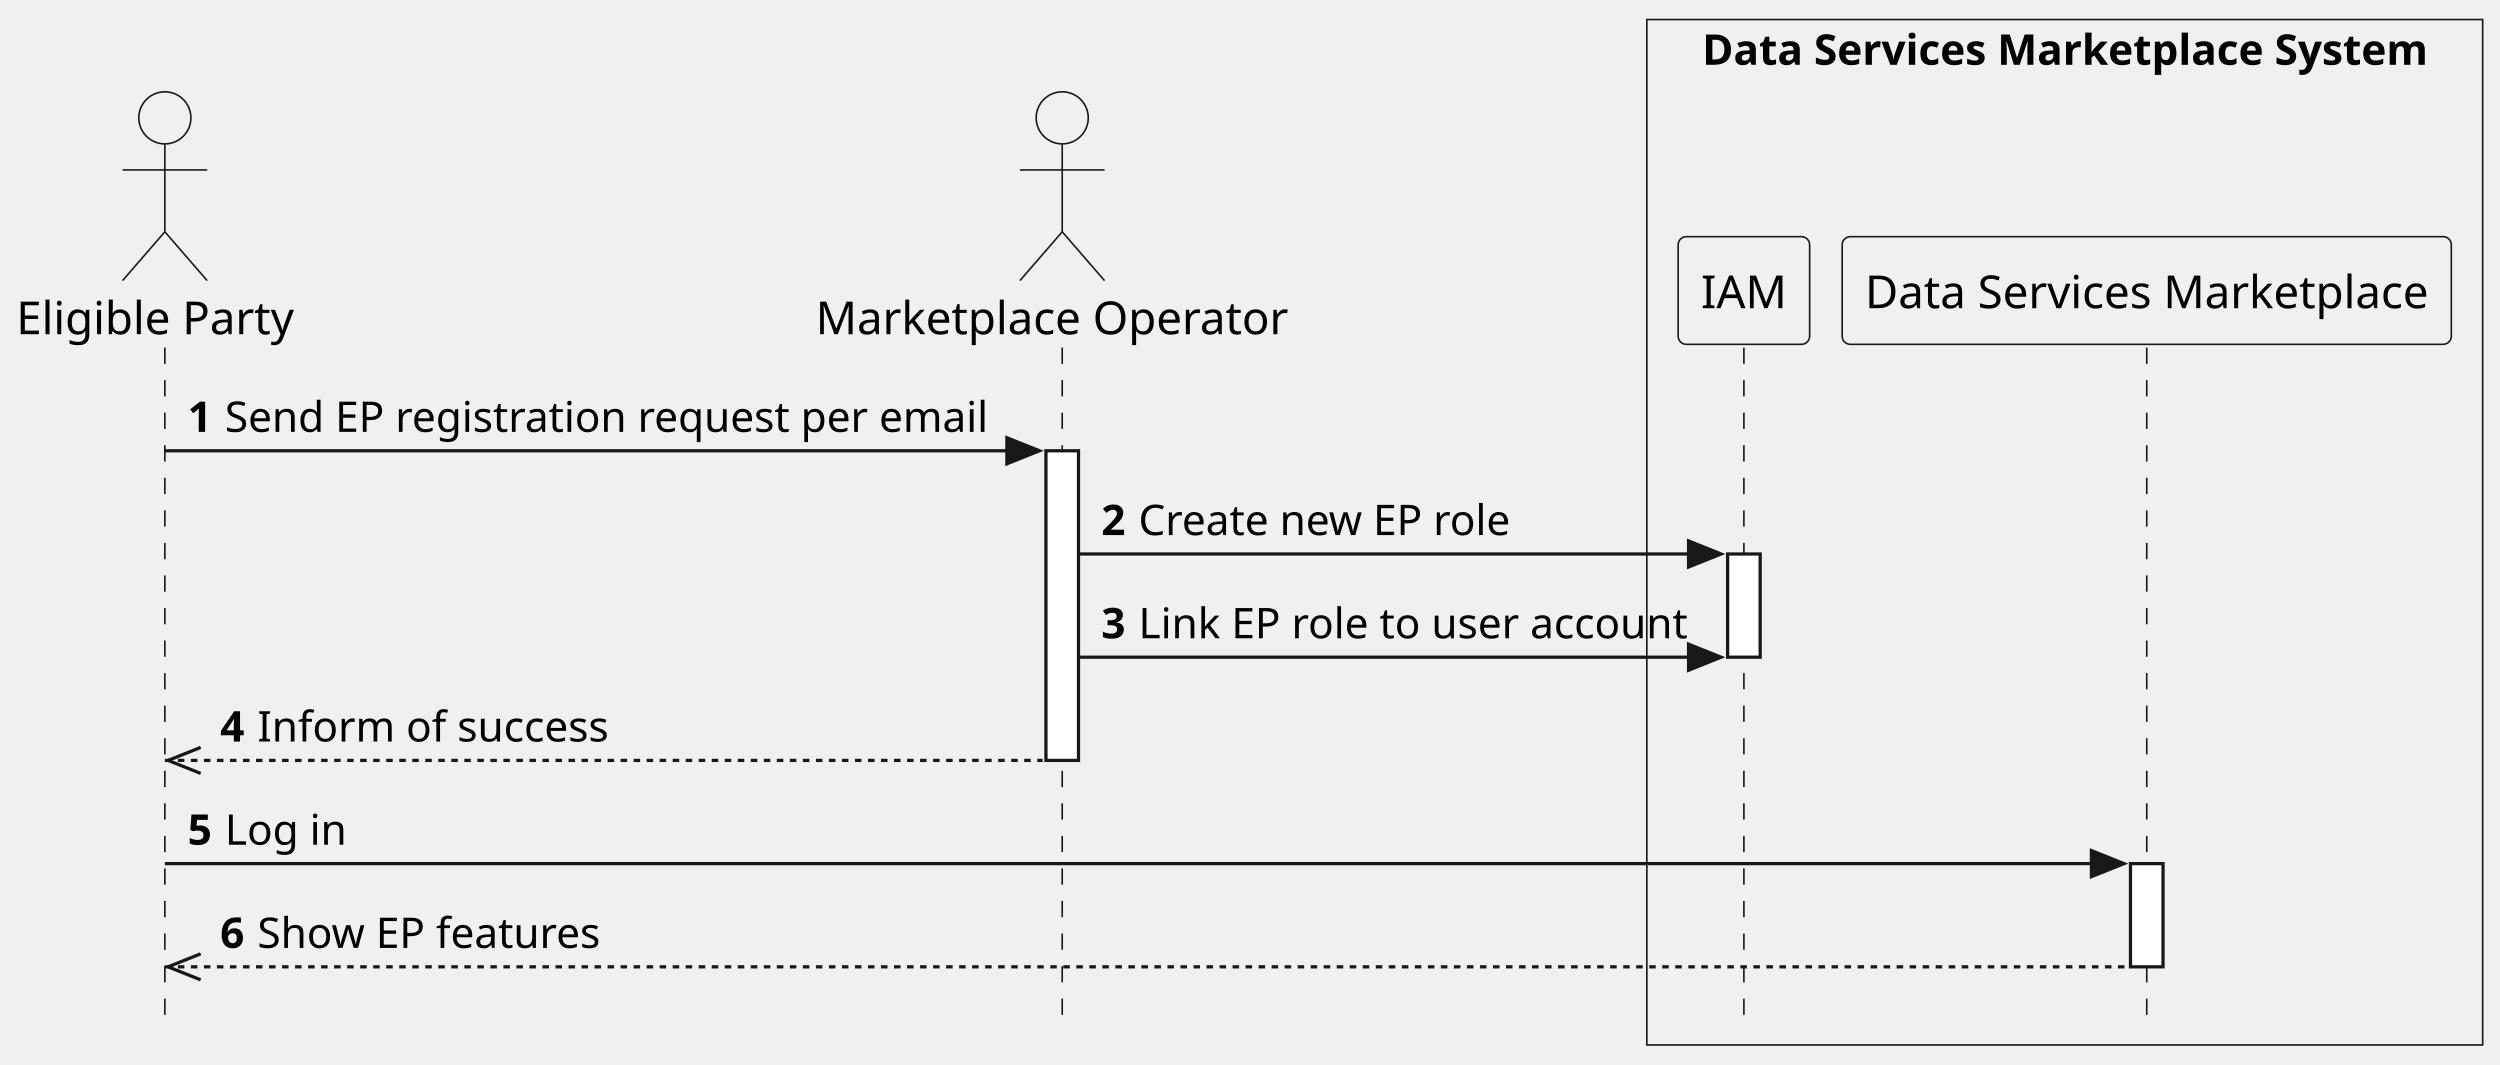
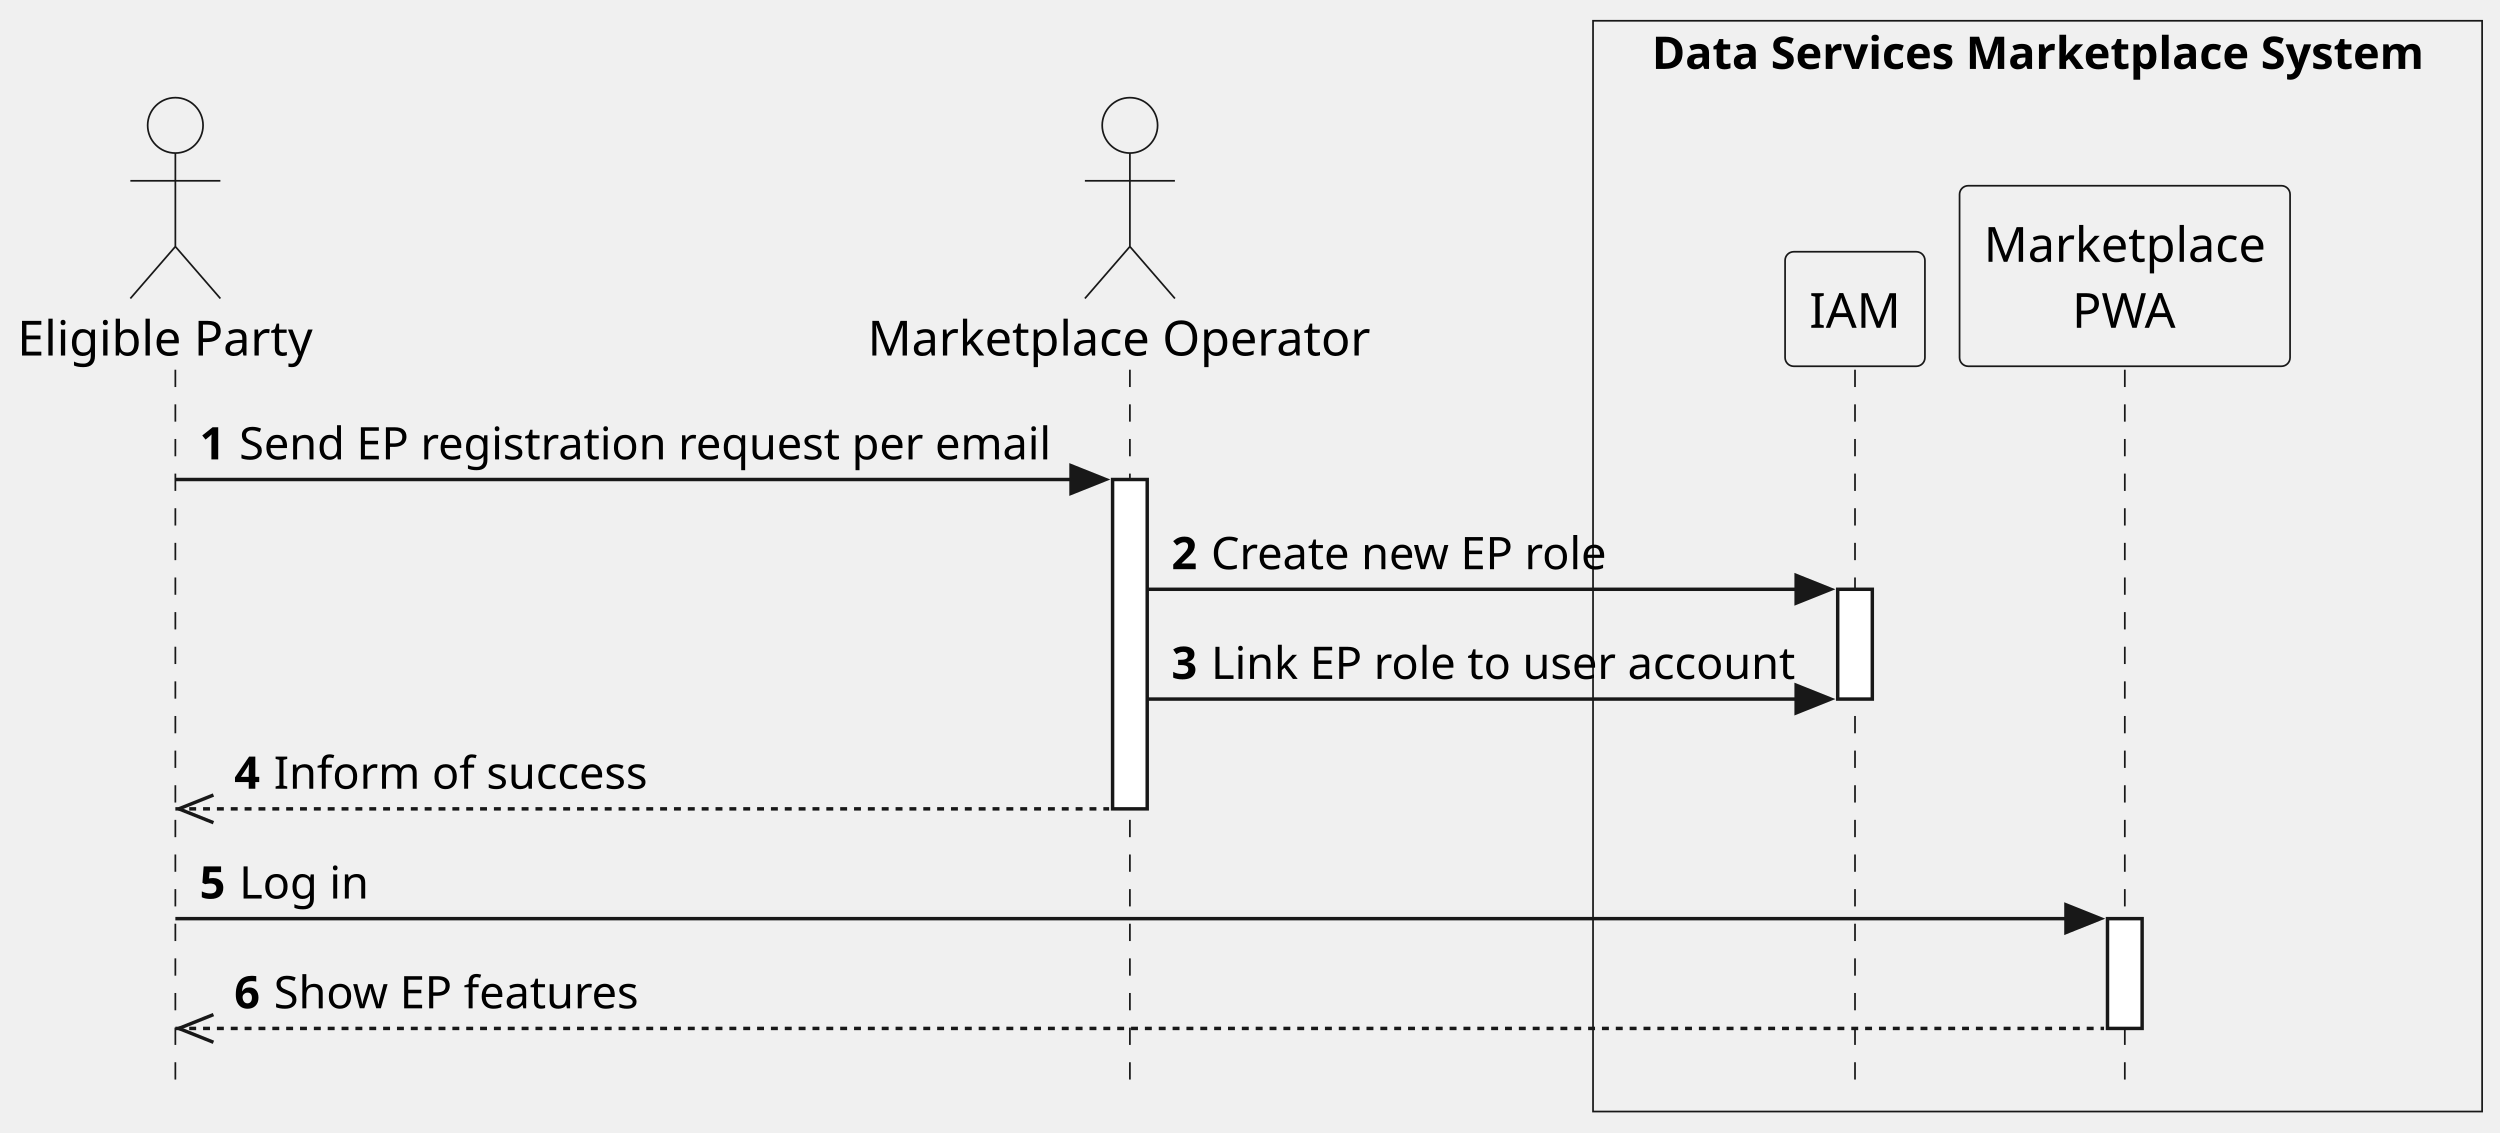
- <svg xmlns="http://www.w3.org/2000/svg" contentStyleType="text/css" data-diagram-type="SEQUENCE" height="327px" preserveAspectRatio="none" style="width:768px;height:327px;background:#FFFFFF;" version="1.1" viewBox="0 0 768 327" width="768px" zoomAndPan="magnify">
+ <svg xmlns="http://www.w3.org/2000/svg" contentStyleType="text/css" data-diagram-type="SEQUENCE" height="327px" preserveAspectRatio="none" style="width:722px;height:327px;background:#FFFFFF;" version="1.1" viewBox="0 0 722 327" width="722px" zoomAndPan="magnify">
  <defs />
  <g>
-     <rect fill="none" height="315.01" style="stroke:#181818;stroke-width:0.5;" width="256.768" x="505.903" y="6" />
-     <text fill="#000000" font-family="sans-serif" font-size="13" font-weight="bold" lengthAdjust="spacing" textLength="222.768" x="522.903" y="19.897">Data Services Marketplace System</text>
+     <rect fill="none" height="315.01" style="stroke:#181818;stroke-width:0.5;" width="256.768" x="460.067" y="6" />
+     <text fill="#000000" font-family="sans-serif" font-size="13" font-weight="bold" lengthAdjust="spacing" textLength="222.768" x="477.067" y="19.897">Data Services Marketplace System</text>
    <g>
      <rect fill="#000000" fill-opacity="0" height="208.236" width="8" x="47.144" y="106.774" />
      <line style="stroke:#181818;stroke-width:0.5;stroke-dasharray:5,5;" x1="50.644" x2="50.644" y1="106.774" y2="315.01" />
    </g>
    <g>
      <rect fill="#000000" fill-opacity="0" height="208.236" width="8" x="322.815" y="106.774" />
      <line style="stroke:#181818;stroke-width:0.5;stroke-dasharray:5,5;" x1="326.315" x2="326.315" y1="106.774" y2="315.01" />
    </g>
    <g>
      <rect fill="#FFFFFF" height="95.118" style="stroke:#181818;stroke-width:1;" width="10" x="321.315" y="138.48" />
    </g>
    <g>
      <rect fill="#000000" fill-opacity="0" height="208.236" width="8" x="532.225" y="106.774" />
      <line style="stroke:#181818;stroke-width:0.5;stroke-dasharray:5,5;" x1="535.725" x2="535.725" y1="106.774" y2="315.01" />
    </g>
    <g>
      <rect fill="#FFFFFF" height="31.706" style="stroke:#181818;stroke-width:1;" width="10" x="530.725" y="170.186" />
    </g>
    <g>
-       <rect fill="#000000" fill-opacity="0" height="208.236" width="8" x="655.982" y="106.774" />
-       <line style="stroke:#181818;stroke-width:0.5;stroke-dasharray:5,5;" x1="659.482" x2="659.482" y1="106.774" y2="315.01" />
+       <rect fill="#000000" fill-opacity="0" height="208.236" width="8" x="610.146" y="106.774" />
+       <line style="stroke:#181818;stroke-width:0.5;stroke-dasharray:5,5;" x1="613.646" x2="613.646" y1="106.774" y2="315.01" />
    </g>
    <g>
-       <rect fill="#FFFFFF" height="31.706" style="stroke:#181818;stroke-width:1;" width="10" x="654.482" y="265.304" />
+       <rect fill="#FFFFFF" height="31.706" style="stroke:#181818;stroke-width:1;" width="10" x="608.646" y="265.304" />
    </g>
    <text fill="#000000" font-family="sans-serif" font-size="14" lengthAdjust="spacing" textLength="85.288" x="5" y="102.672">Eligible Party</text>
    <ellipse cx="50.644" cy="36.206" fill="none" rx="8" ry="8" style="stroke:#181818;stroke-width:0.5;" />
    <path d="M50.644,44.206 L50.644,71.206 M37.644,52.206 L63.644,52.206 M50.644,71.206 L37.644,86.206 M50.644,71.206 L63.644,86.206" fill="none" style="stroke:#181818;stroke-width:0.5;" />
    <text fill="#000000" font-family="sans-serif" font-size="14" lengthAdjust="spacing" textLength="145.474" x="250.578" y="102.672">Marketplace Operator</text>
    <ellipse cx="326.315" cy="36.206" fill="none" rx="8" ry="8" style="stroke:#181818;stroke-width:0.5;" />
    <path d="M326.315,44.206 L326.315,71.206 M313.315,52.206 L339.315,52.206 M326.315,71.206 L313.315,86.206 M326.315,71.206 L339.315,86.206" fill="none" style="stroke:#181818;stroke-width:0.5;" />
    <rect fill="none" height="33.068" rx="2.5" ry="2.5" style="stroke:#181818;stroke-width:0.5;" width="40.39" x="515.53" y="72.706" />
    <text fill="#000000" font-family="sans-serif" font-size="14" lengthAdjust="spacing" textLength="26.39" x="522.53" y="94.672">IAM</text>
-     <rect fill="none" height="33.068" rx="2.5" ry="2.5" style="stroke:#181818;stroke-width:0.5;" width="187.123" x="565.92" y="72.706" />
-     <text fill="#000000" font-family="sans-serif" font-size="14" lengthAdjust="spacing" textLength="173.123" x="572.92" y="94.672">Data Services Marketplace</text>
+     <rect fill="none" height="52.136" rx="2.5" ry="2.5" style="stroke:#181818;stroke-width:0.5;" width="95.452" x="565.92" y="53.638" />
+     <text fill="#000000" font-family="sans-serif" font-size="14" lengthAdjust="spacing" textLength="81.452" x="572.92" y="75.604">Marketplace</text>
+     <text fill="#000000" font-family="sans-serif" font-size="14" lengthAdjust="spacing" textLength="30.436" x="598.428" y="94.672">PWA</text>
    <polygon fill="#181818" points="309.315,134.48,319.315,138.48,309.315,142.48" style="stroke:#181818;stroke-width:1;" />
    <line style="stroke:#181818;stroke-width:1;" x1="50.644" x2="315.315" y1="138.48" y2="138.48" />
    <text fill="#000000" font-family="sans-serif" font-size="13" font-weight="bold" lengthAdjust="spacing" textLength="7.436" x="57.644" y="132.671">1</text>
    <text fill="#000000" font-family="sans-serif" font-size="13" lengthAdjust="spacing" textLength="235.235" x="69.08" y="132.671">Send EP registration request per email</text>
    <polygon fill="#181818" points="518.725,166.186,528.725,170.186,518.725,174.186" style="stroke:#181818;stroke-width:1;" />
    <line style="stroke:#181818;stroke-width:1;" x1="331.315" x2="524.725" y1="170.186" y2="170.186" />
    <text fill="#000000" font-family="sans-serif" font-size="13" font-weight="bold" lengthAdjust="spacing" textLength="7.436" x="338.315" y="164.377">2</text>
    <text fill="#000000" font-family="sans-serif" font-size="13" lengthAdjust="spacing" textLength="114.972" x="349.751" y="164.377">Create new EP role</text>
    <polygon fill="#181818" points="518.725,197.892,528.725,201.892,518.725,205.892" style="stroke:#181818;stroke-width:1;" />
    <line style="stroke:#181818;stroke-width:1;" x1="331.315" x2="524.725" y1="201.892" y2="201.892" />
    <text fill="#000000" font-family="sans-serif" font-size="13" font-weight="bold" lengthAdjust="spacing" textLength="7.436" x="338.315" y="196.083">3</text>
    <text fill="#000000" font-family="sans-serif" font-size="13" lengthAdjust="spacing" textLength="168.974" x="349.751" y="196.083">Link EP role to user account</text>
    <line style="stroke:#181818;stroke-width:1;" x1="51.644" x2="61.644" y1="233.598" y2="229.598" />
    <line style="stroke:#181818;stroke-width:1;" x1="51.644" x2="61.644" y1="233.598" y2="237.598" />
    <line style="stroke:#181818;stroke-width:1;stroke-dasharray:2,2;" x1="50.644" x2="320.315" y1="233.598" y2="233.598" />
    <text fill="#000000" font-family="sans-serif" font-size="13" font-weight="bold" lengthAdjust="spacing" textLength="7.436" x="67.644" y="227.789">4</text>
    <text fill="#000000" font-family="sans-serif" font-size="13" lengthAdjust="spacing" textLength="107.926" x="79.08" y="227.789">Inform of success</text>
-     <polygon fill="#181818" points="642.482,261.304,652.482,265.304,642.482,269.304" style="stroke:#181818;stroke-width:1;" />
-     <line style="stroke:#181818;stroke-width:1;" x1="50.644" x2="648.482" y1="265.304" y2="265.304" />
+     <polygon fill="#181818" points="596.646,261.304,606.646,265.304,596.646,269.304" style="stroke:#181818;stroke-width:1;" />
+     <line style="stroke:#181818;stroke-width:1;" x1="50.644" x2="602.646" y1="265.304" y2="265.304" />
    <text fill="#000000" font-family="sans-serif" font-size="13" font-weight="bold" lengthAdjust="spacing" textLength="7.436" x="57.644" y="259.495">5</text>
    <text fill="#000000" font-family="sans-serif" font-size="13" lengthAdjust="spacing" textLength="37.44" x="69.08" y="259.495">Log in</text>
    <line style="stroke:#181818;stroke-width:1;" x1="51.644" x2="61.644" y1="297.01" y2="293.01" />
    <line style="stroke:#181818;stroke-width:1;" x1="51.644" x2="61.644" y1="297.01" y2="301.01" />
-     <line style="stroke:#181818;stroke-width:1;stroke-dasharray:2,2;" x1="50.644" x2="653.482" y1="297.01" y2="297.01" />
+     <line style="stroke:#181818;stroke-width:1;stroke-dasharray:2,2;" x1="50.644" x2="607.646" y1="297.01" y2="297.01" />
    <text fill="#000000" font-family="sans-serif" font-size="13" font-weight="bold" lengthAdjust="spacing" textLength="7.436" x="67.644" y="291.201">6</text>
    <text fill="#000000" font-family="sans-serif" font-size="13" lengthAdjust="spacing" textLength="105.859" x="79.08" y="291.201">Show EP features</text>
  </g>
</svg>
